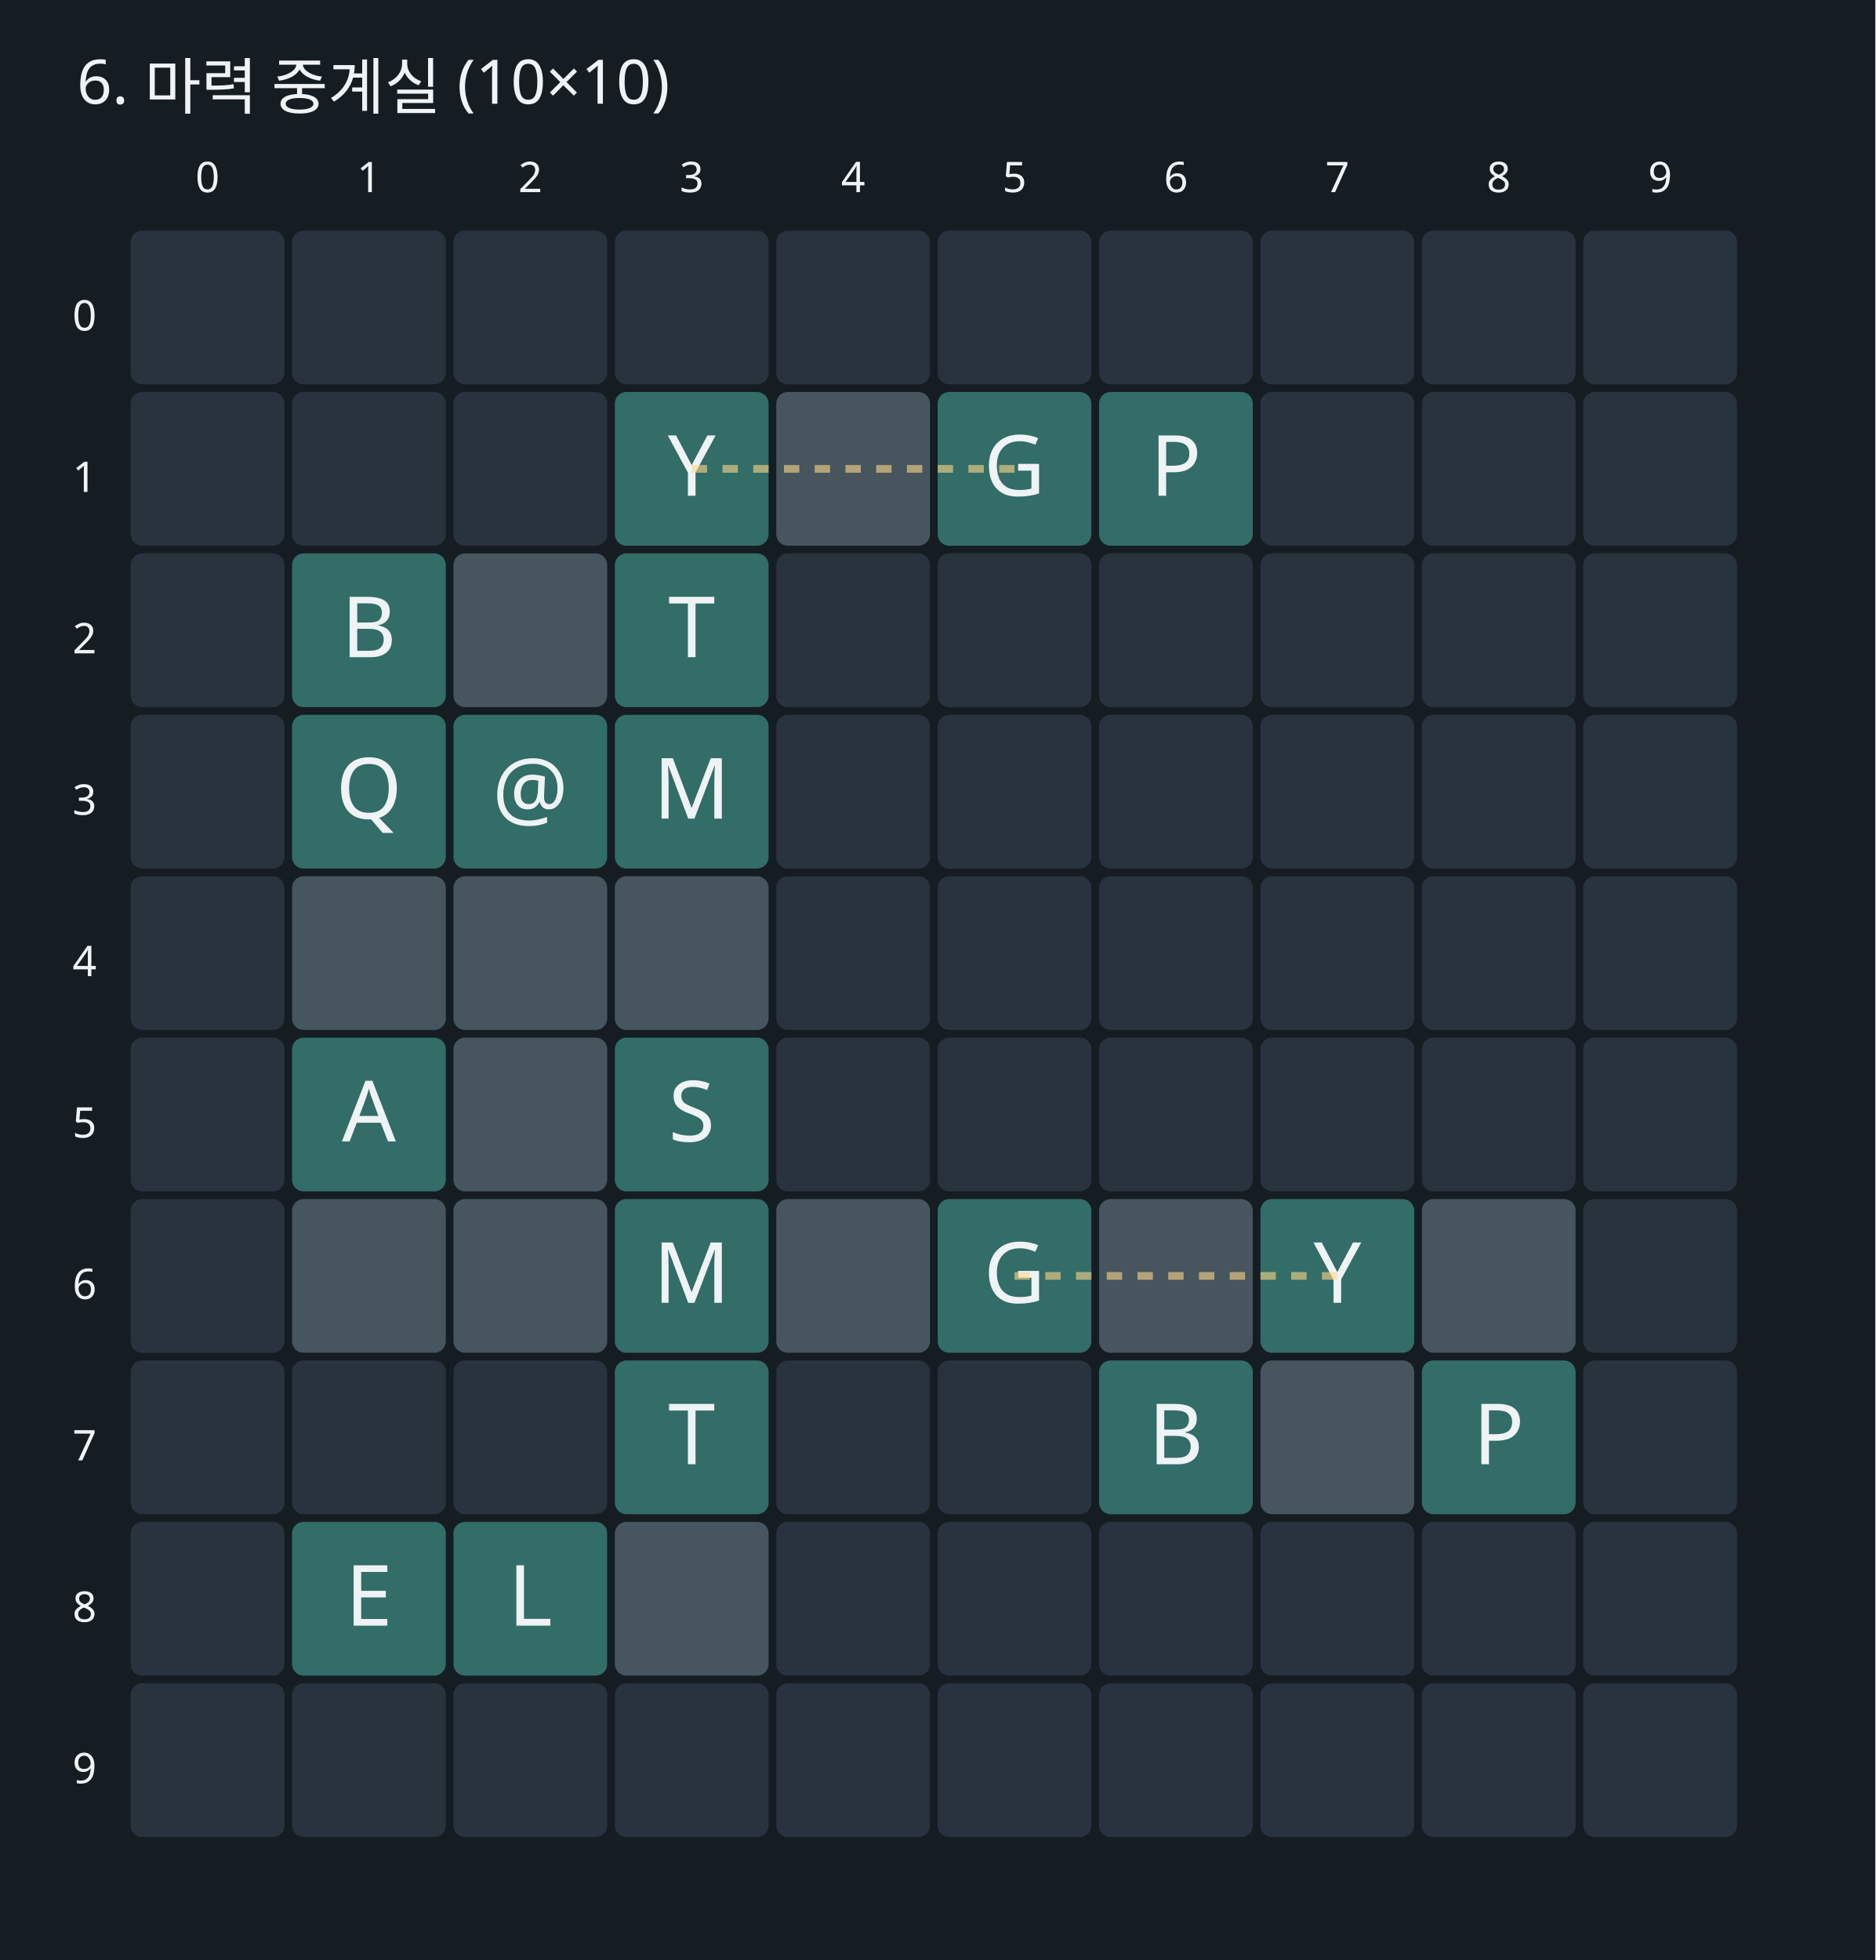
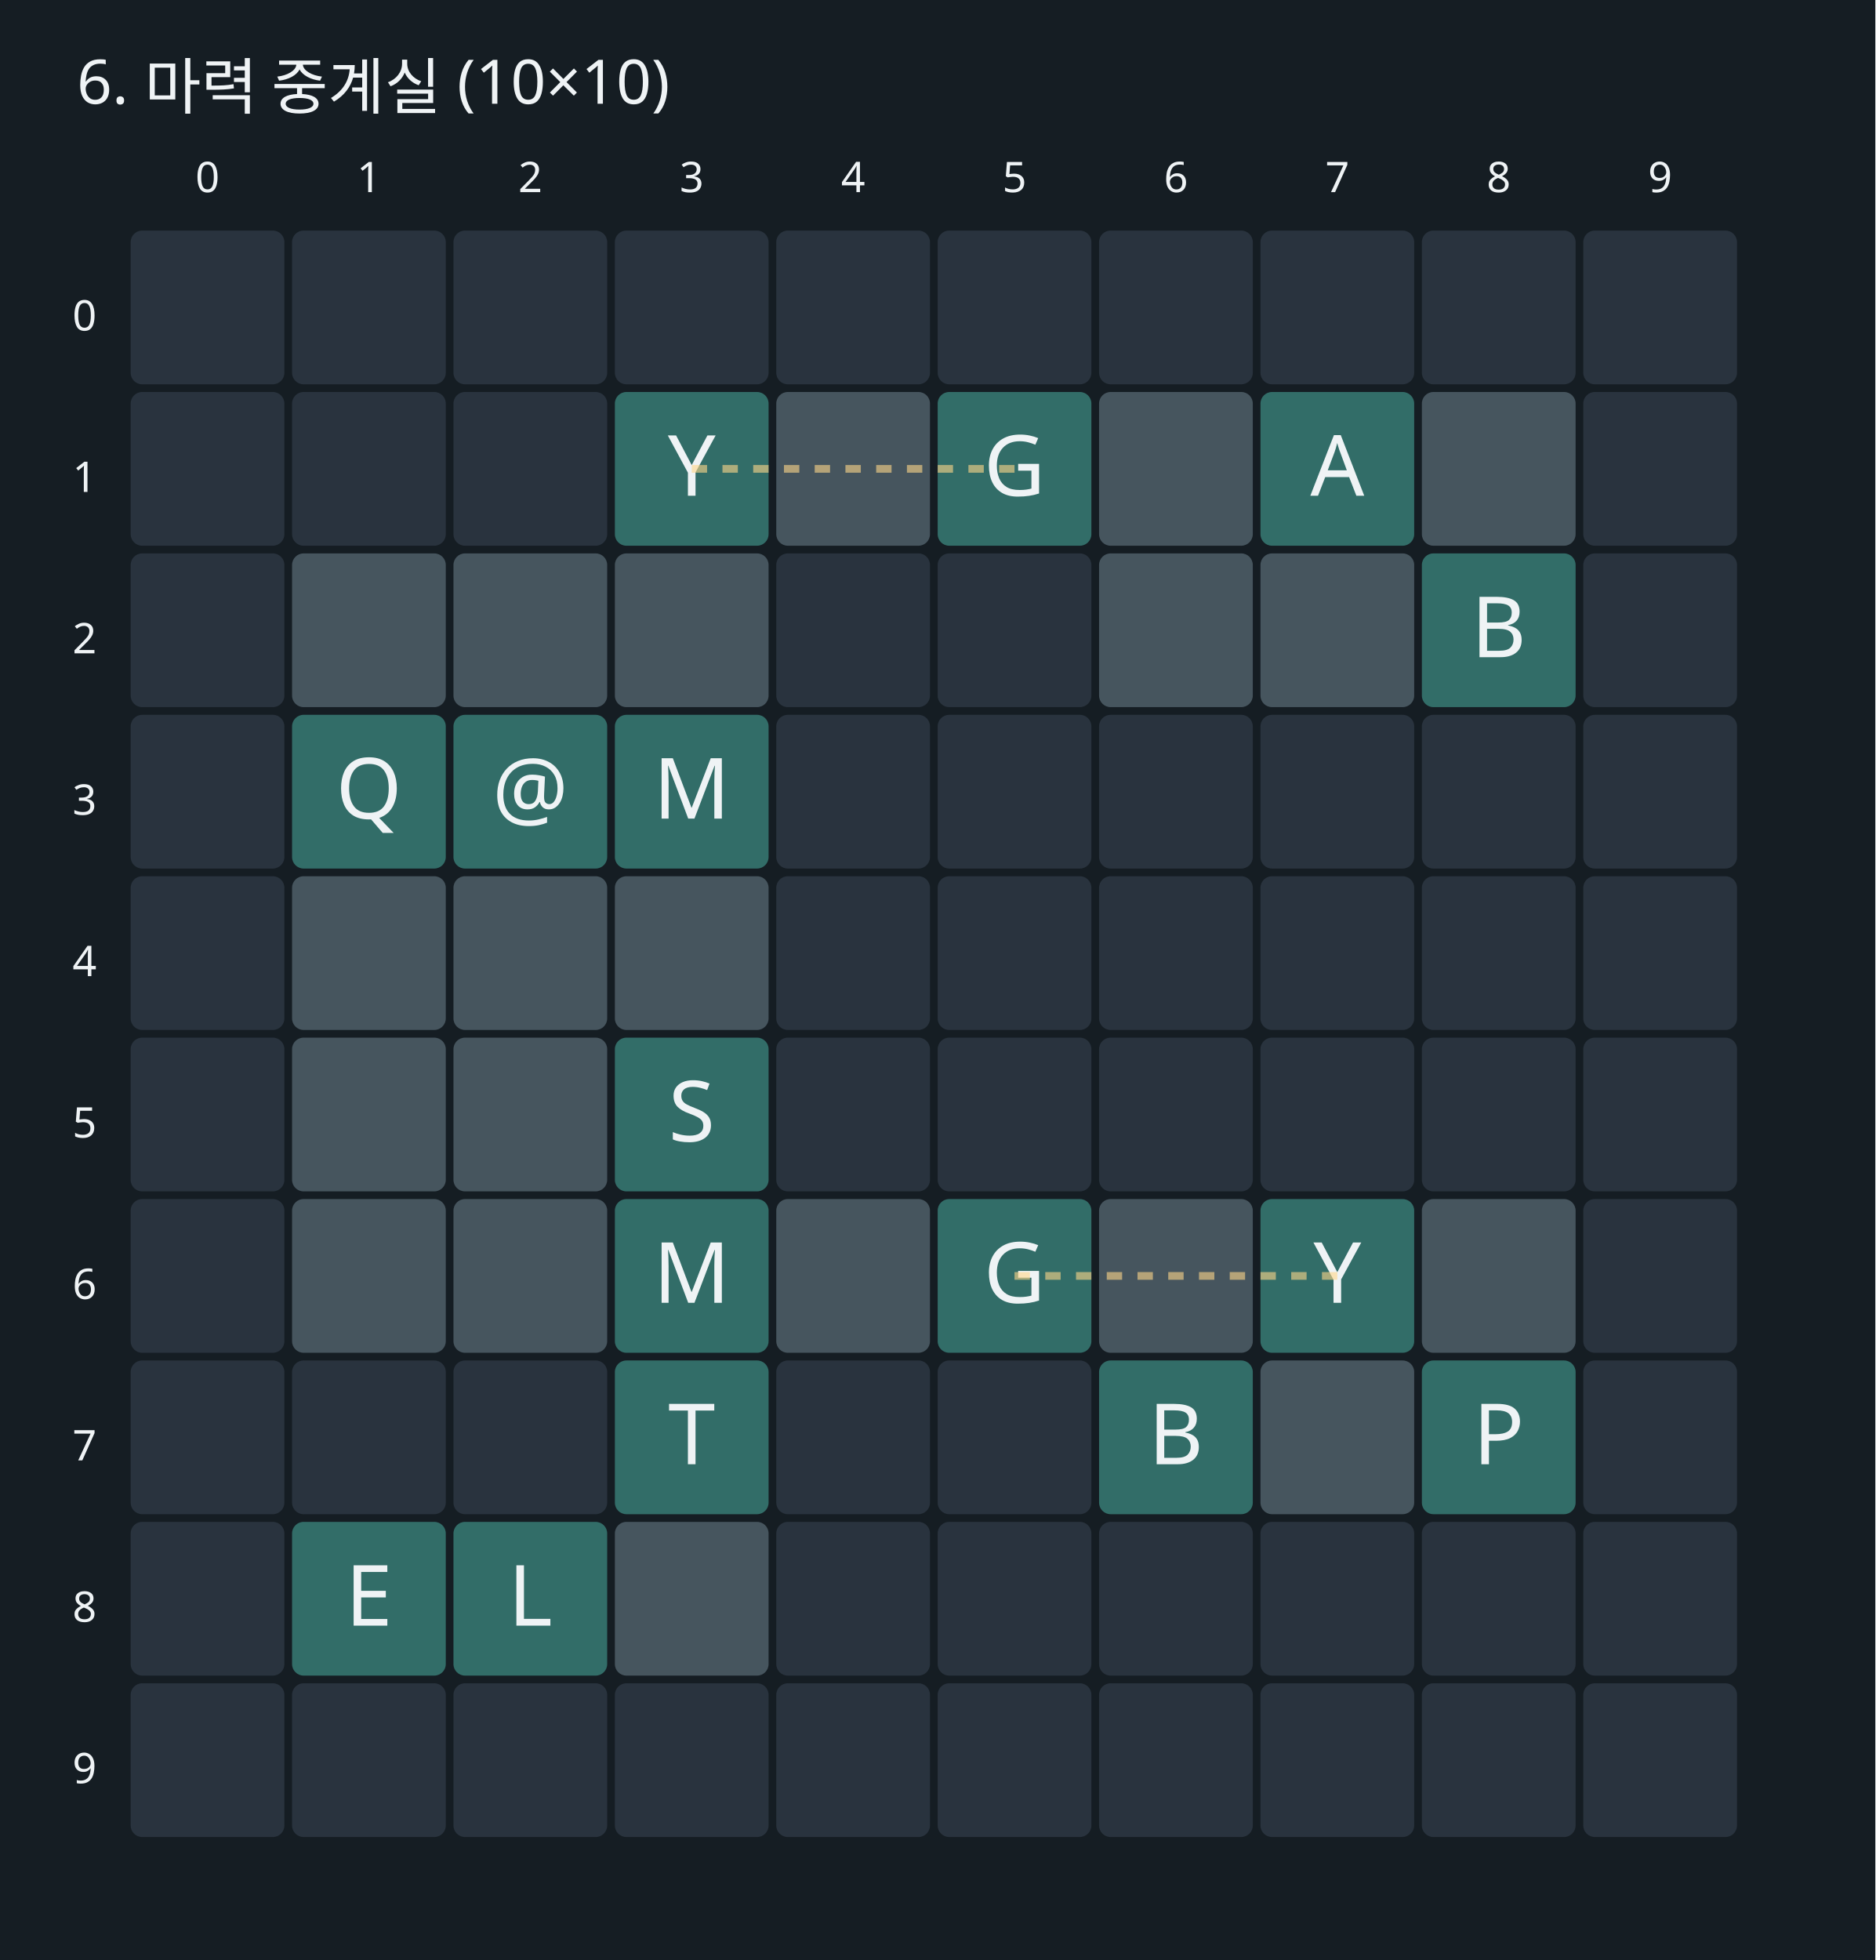
<svg xmlns="http://www.w3.org/2000/svg" width="488" height="510" viewBox="0 0 488 510">
  <rect width="100%" height="100%" fill="#151d23" />
  <g font-family="Malgun Gothic, sans-serif" fill="#eff3f5">
    <text x="20" y="27" font-size="16">6. 마력 중계실 (10×10)</text>
    <text x="54" y="50" text-anchor="middle" font-size="11">0</text>
    <text x="96" y="50" text-anchor="middle" font-size="11">1</text>
    <text x="138" y="50" text-anchor="middle" font-size="11">2</text>
    <text x="180" y="50" text-anchor="middle" font-size="11">3</text>
    <text x="222" y="50" text-anchor="middle" font-size="11">4</text>
    <text x="264" y="50" text-anchor="middle" font-size="11">5</text>
    <text x="306" y="50" text-anchor="middle" font-size="11">6</text>
    <text x="348" y="50" text-anchor="middle" font-size="11">7</text>
    <text x="390" y="50" text-anchor="middle" font-size="11">8</text>
    <text x="432" y="50" text-anchor="middle" font-size="11">9</text>
    <text x="22" y="86" text-anchor="middle" font-size="11">0</text>
    <rect x="34" y="60" width="40" height="40" rx="3" fill="#29333e" />
    <rect x="76" y="60" width="40" height="40" rx="3" fill="#29333e" />
    <rect x="118" y="60" width="40" height="40" rx="3" fill="#29333e" />
    <rect x="160" y="60" width="40" height="40" rx="3" fill="#29333e" />
    <rect x="202" y="60" width="40" height="40" rx="3" fill="#29333e" />
    <rect x="244" y="60" width="40" height="40" rx="3" fill="#29333e" />
    <rect x="286" y="60" width="40" height="40" rx="3" fill="#29333e" />
    <rect x="328" y="60" width="40" height="40" rx="3" fill="#29333e" />
    <rect x="370" y="60" width="40" height="40" rx="3" fill="#29333e" />
    <rect x="412" y="60" width="40" height="40" rx="3" fill="#29333e" />
    <text x="22" y="128" text-anchor="middle" font-size="11">1</text>
    <rect x="34" y="102" width="40" height="40" rx="3" fill="#29333e" />
    <rect x="76" y="102" width="40" height="40" rx="3" fill="#29333e" />
    <rect x="118" y="102" width="40" height="40" rx="3" fill="#29333e" />
    <rect x="160" y="102" width="40" height="40" rx="3" fill="#326d68" />
    <text x="180" y="129" text-anchor="middle" font-size="22">Y</text>
    <rect x="202" y="102" width="40" height="40" rx="3" fill="#46555e" />
    <rect x="244" y="102" width="40" height="40" rx="3" fill="#326d68" />
    <text x="264" y="129" text-anchor="middle" font-size="22">G</text>
-     <rect x="286" y="102" width="40" height="40" rx="3" fill="#326d68" />
-     <text x="306" y="129" text-anchor="middle" font-size="22">P</text>
-     <rect x="328" y="102" width="40" height="40" rx="3" fill="#29333e" />
-     <rect x="370" y="102" width="40" height="40" rx="3" fill="#29333e" />
+     <rect x="286" y="102" width="40" height="40" rx="3" fill="#46555e" />
+     <rect x="328" y="102" width="40" height="40" rx="3" fill="#326d68" />
+     <text x="348" y="129" text-anchor="middle" font-size="22">A</text>
+     <rect x="370" y="102" width="40" height="40" rx="3" fill="#46555e" />
    <rect x="412" y="102" width="40" height="40" rx="3" fill="#29333e" />
    <text x="22" y="170" text-anchor="middle" font-size="11">2</text>
    <rect x="34" y="144" width="40" height="40" rx="3" fill="#29333e" />
-     <rect x="76" y="144" width="40" height="40" rx="3" fill="#326d68" />
-     <text x="96" y="171" text-anchor="middle" font-size="22">B</text>
+     <rect x="76" y="144" width="40" height="40" rx="3" fill="#46555e" />
    <rect x="118" y="144" width="40" height="40" rx="3" fill="#46555e" />
-     <rect x="160" y="144" width="40" height="40" rx="3" fill="#326d68" />
-     <text x="180" y="171" text-anchor="middle" font-size="22">T</text>
+     <rect x="160" y="144" width="40" height="40" rx="3" fill="#46555e" />
    <rect x="202" y="144" width="40" height="40" rx="3" fill="#29333e" />
    <rect x="244" y="144" width="40" height="40" rx="3" fill="#29333e" />
-     <rect x="286" y="144" width="40" height="40" rx="3" fill="#29333e" />
-     <rect x="328" y="144" width="40" height="40" rx="3" fill="#29333e" />
-     <rect x="370" y="144" width="40" height="40" rx="3" fill="#29333e" />
+     <rect x="286" y="144" width="40" height="40" rx="3" fill="#46555e" />
+     <rect x="328" y="144" width="40" height="40" rx="3" fill="#46555e" />
+     <rect x="370" y="144" width="40" height="40" rx="3" fill="#326d68" />
+     <text x="390" y="171" text-anchor="middle" font-size="22">B</text>
    <rect x="412" y="144" width="40" height="40" rx="3" fill="#29333e" />
    <text x="22" y="212" text-anchor="middle" font-size="11">3</text>
    <rect x="34" y="186" width="40" height="40" rx="3" fill="#29333e" />
    <rect x="76" y="186" width="40" height="40" rx="3" fill="#326d68" />
    <text x="96" y="213" text-anchor="middle" font-size="22">Q</text>
    <rect x="118" y="186" width="40" height="40" rx="3" fill="#326d68" />
    <text x="138" y="213" text-anchor="middle" font-size="22">@</text>
    <rect x="160" y="186" width="40" height="40" rx="3" fill="#326d68" />
    <text x="180" y="213" text-anchor="middle" font-size="22">M</text>
    <rect x="202" y="186" width="40" height="40" rx="3" fill="#29333e" />
    <rect x="244" y="186" width="40" height="40" rx="3" fill="#29333e" />
    <rect x="286" y="186" width="40" height="40" rx="3" fill="#29333e" />
    <rect x="328" y="186" width="40" height="40" rx="3" fill="#29333e" />
    <rect x="370" y="186" width="40" height="40" rx="3" fill="#29333e" />
    <rect x="412" y="186" width="40" height="40" rx="3" fill="#29333e" />
    <text x="22" y="254" text-anchor="middle" font-size="11">4</text>
    <rect x="34" y="228" width="40" height="40" rx="3" fill="#29333e" />
    <rect x="76" y="228" width="40" height="40" rx="3" fill="#46555e" />
    <rect x="118" y="228" width="40" height="40" rx="3" fill="#46555e" />
    <rect x="160" y="228" width="40" height="40" rx="3" fill="#46555e" />
    <rect x="202" y="228" width="40" height="40" rx="3" fill="#29333e" />
    <rect x="244" y="228" width="40" height="40" rx="3" fill="#29333e" />
    <rect x="286" y="228" width="40" height="40" rx="3" fill="#29333e" />
    <rect x="328" y="228" width="40" height="40" rx="3" fill="#29333e" />
    <rect x="370" y="228" width="40" height="40" rx="3" fill="#29333e" />
    <rect x="412" y="228" width="40" height="40" rx="3" fill="#29333e" />
    <text x="22" y="296" text-anchor="middle" font-size="11">5</text>
    <rect x="34" y="270" width="40" height="40" rx="3" fill="#29333e" />
-     <rect x="76" y="270" width="40" height="40" rx="3" fill="#326d68" />
-     <text x="96" y="297" text-anchor="middle" font-size="22">A</text>
+     <rect x="76" y="270" width="40" height="40" rx="3" fill="#46555e" />
    <rect x="118" y="270" width="40" height="40" rx="3" fill="#46555e" />
    <rect x="160" y="270" width="40" height="40" rx="3" fill="#326d68" />
    <text x="180" y="297" text-anchor="middle" font-size="22">S</text>
    <rect x="202" y="270" width="40" height="40" rx="3" fill="#29333e" />
    <rect x="244" y="270" width="40" height="40" rx="3" fill="#29333e" />
    <rect x="286" y="270" width="40" height="40" rx="3" fill="#29333e" />
    <rect x="328" y="270" width="40" height="40" rx="3" fill="#29333e" />
    <rect x="370" y="270" width="40" height="40" rx="3" fill="#29333e" />
    <rect x="412" y="270" width="40" height="40" rx="3" fill="#29333e" />
    <text x="22" y="338" text-anchor="middle" font-size="11">6</text>
    <rect x="34" y="312" width="40" height="40" rx="3" fill="#29333e" />
    <rect x="76" y="312" width="40" height="40" rx="3" fill="#46555e" />
    <rect x="118" y="312" width="40" height="40" rx="3" fill="#46555e" />
    <rect x="160" y="312" width="40" height="40" rx="3" fill="#326d68" />
    <text x="180" y="339" text-anchor="middle" font-size="22">M</text>
    <rect x="202" y="312" width="40" height="40" rx="3" fill="#46555e" />
    <rect x="244" y="312" width="40" height="40" rx="3" fill="#326d68" />
    <text x="264" y="339" text-anchor="middle" font-size="22">G</text>
    <rect x="286" y="312" width="40" height="40" rx="3" fill="#46555e" />
    <rect x="328" y="312" width="40" height="40" rx="3" fill="#326d68" />
    <text x="348" y="339" text-anchor="middle" font-size="22">Y</text>
    <rect x="370" y="312" width="40" height="40" rx="3" fill="#46555e" />
    <rect x="412" y="312" width="40" height="40" rx="3" fill="#29333e" />
    <text x="22" y="380" text-anchor="middle" font-size="11">7</text>
    <rect x="34" y="354" width="40" height="40" rx="3" fill="#29333e" />
    <rect x="76" y="354" width="40" height="40" rx="3" fill="#29333e" />
    <rect x="118" y="354" width="40" height="40" rx="3" fill="#29333e" />
    <rect x="160" y="354" width="40" height="40" rx="3" fill="#326d68" />
    <text x="180" y="381" text-anchor="middle" font-size="22">T</text>
    <rect x="202" y="354" width="40" height="40" rx="3" fill="#29333e" />
    <rect x="244" y="354" width="40" height="40" rx="3" fill="#29333e" />
    <rect x="286" y="354" width="40" height="40" rx="3" fill="#326d68" />
    <text x="306" y="381" text-anchor="middle" font-size="22">B</text>
    <rect x="328" y="354" width="40" height="40" rx="3" fill="#46555e" />
    <rect x="370" y="354" width="40" height="40" rx="3" fill="#326d68" />
    <text x="390" y="381" text-anchor="middle" font-size="22">P</text>
    <rect x="412" y="354" width="40" height="40" rx="3" fill="#29333e" />
    <text x="22" y="422" text-anchor="middle" font-size="11">8</text>
    <rect x="34" y="396" width="40" height="40" rx="3" fill="#29333e" />
    <rect x="76" y="396" width="40" height="40" rx="3" fill="#326d68" />
    <text x="96" y="423" text-anchor="middle" font-size="22">E</text>
    <rect x="118" y="396" width="40" height="40" rx="3" fill="#326d68" />
    <text x="138" y="423" text-anchor="middle" font-size="22">L</text>
    <rect x="160" y="396" width="40" height="40" rx="3" fill="#46555e" />
    <rect x="202" y="396" width="40" height="40" rx="3" fill="#29333e" />
    <rect x="244" y="396" width="40" height="40" rx="3" fill="#29333e" />
    <rect x="286" y="396" width="40" height="40" rx="3" fill="#29333e" />
    <rect x="328" y="396" width="40" height="40" rx="3" fill="#29333e" />
    <rect x="370" y="396" width="40" height="40" rx="3" fill="#29333e" />
    <rect x="412" y="396" width="40" height="40" rx="3" fill="#29333e" />
    <text x="22" y="464" text-anchor="middle" font-size="11">9</text>
    <rect x="34" y="438" width="40" height="40" rx="3" fill="#29333e" />
    <rect x="76" y="438" width="40" height="40" rx="3" fill="#29333e" />
    <rect x="118" y="438" width="40" height="40" rx="3" fill="#29333e" />
    <rect x="160" y="438" width="40" height="40" rx="3" fill="#29333e" />
    <rect x="202" y="438" width="40" height="40" rx="3" fill="#29333e" />
    <rect x="244" y="438" width="40" height="40" rx="3" fill="#29333e" />
    <rect x="286" y="438" width="40" height="40" rx="3" fill="#29333e" />
    <rect x="328" y="438" width="40" height="40" rx="3" fill="#29333e" />
    <rect x="370" y="438" width="40" height="40" rx="3" fill="#29333e" />
    <rect x="412" y="438" width="40" height="40" rx="3" fill="#29333e" />
    <path d="M348,332 L264,332" stroke="#ffd789" stroke-width="2" stroke-dasharray="4 4" opacity=".6" />
    <path d="M180,122 L264,122" stroke="#ffd789" stroke-width="2" stroke-dasharray="4 4" opacity=".6" />
  </g>
</svg>
